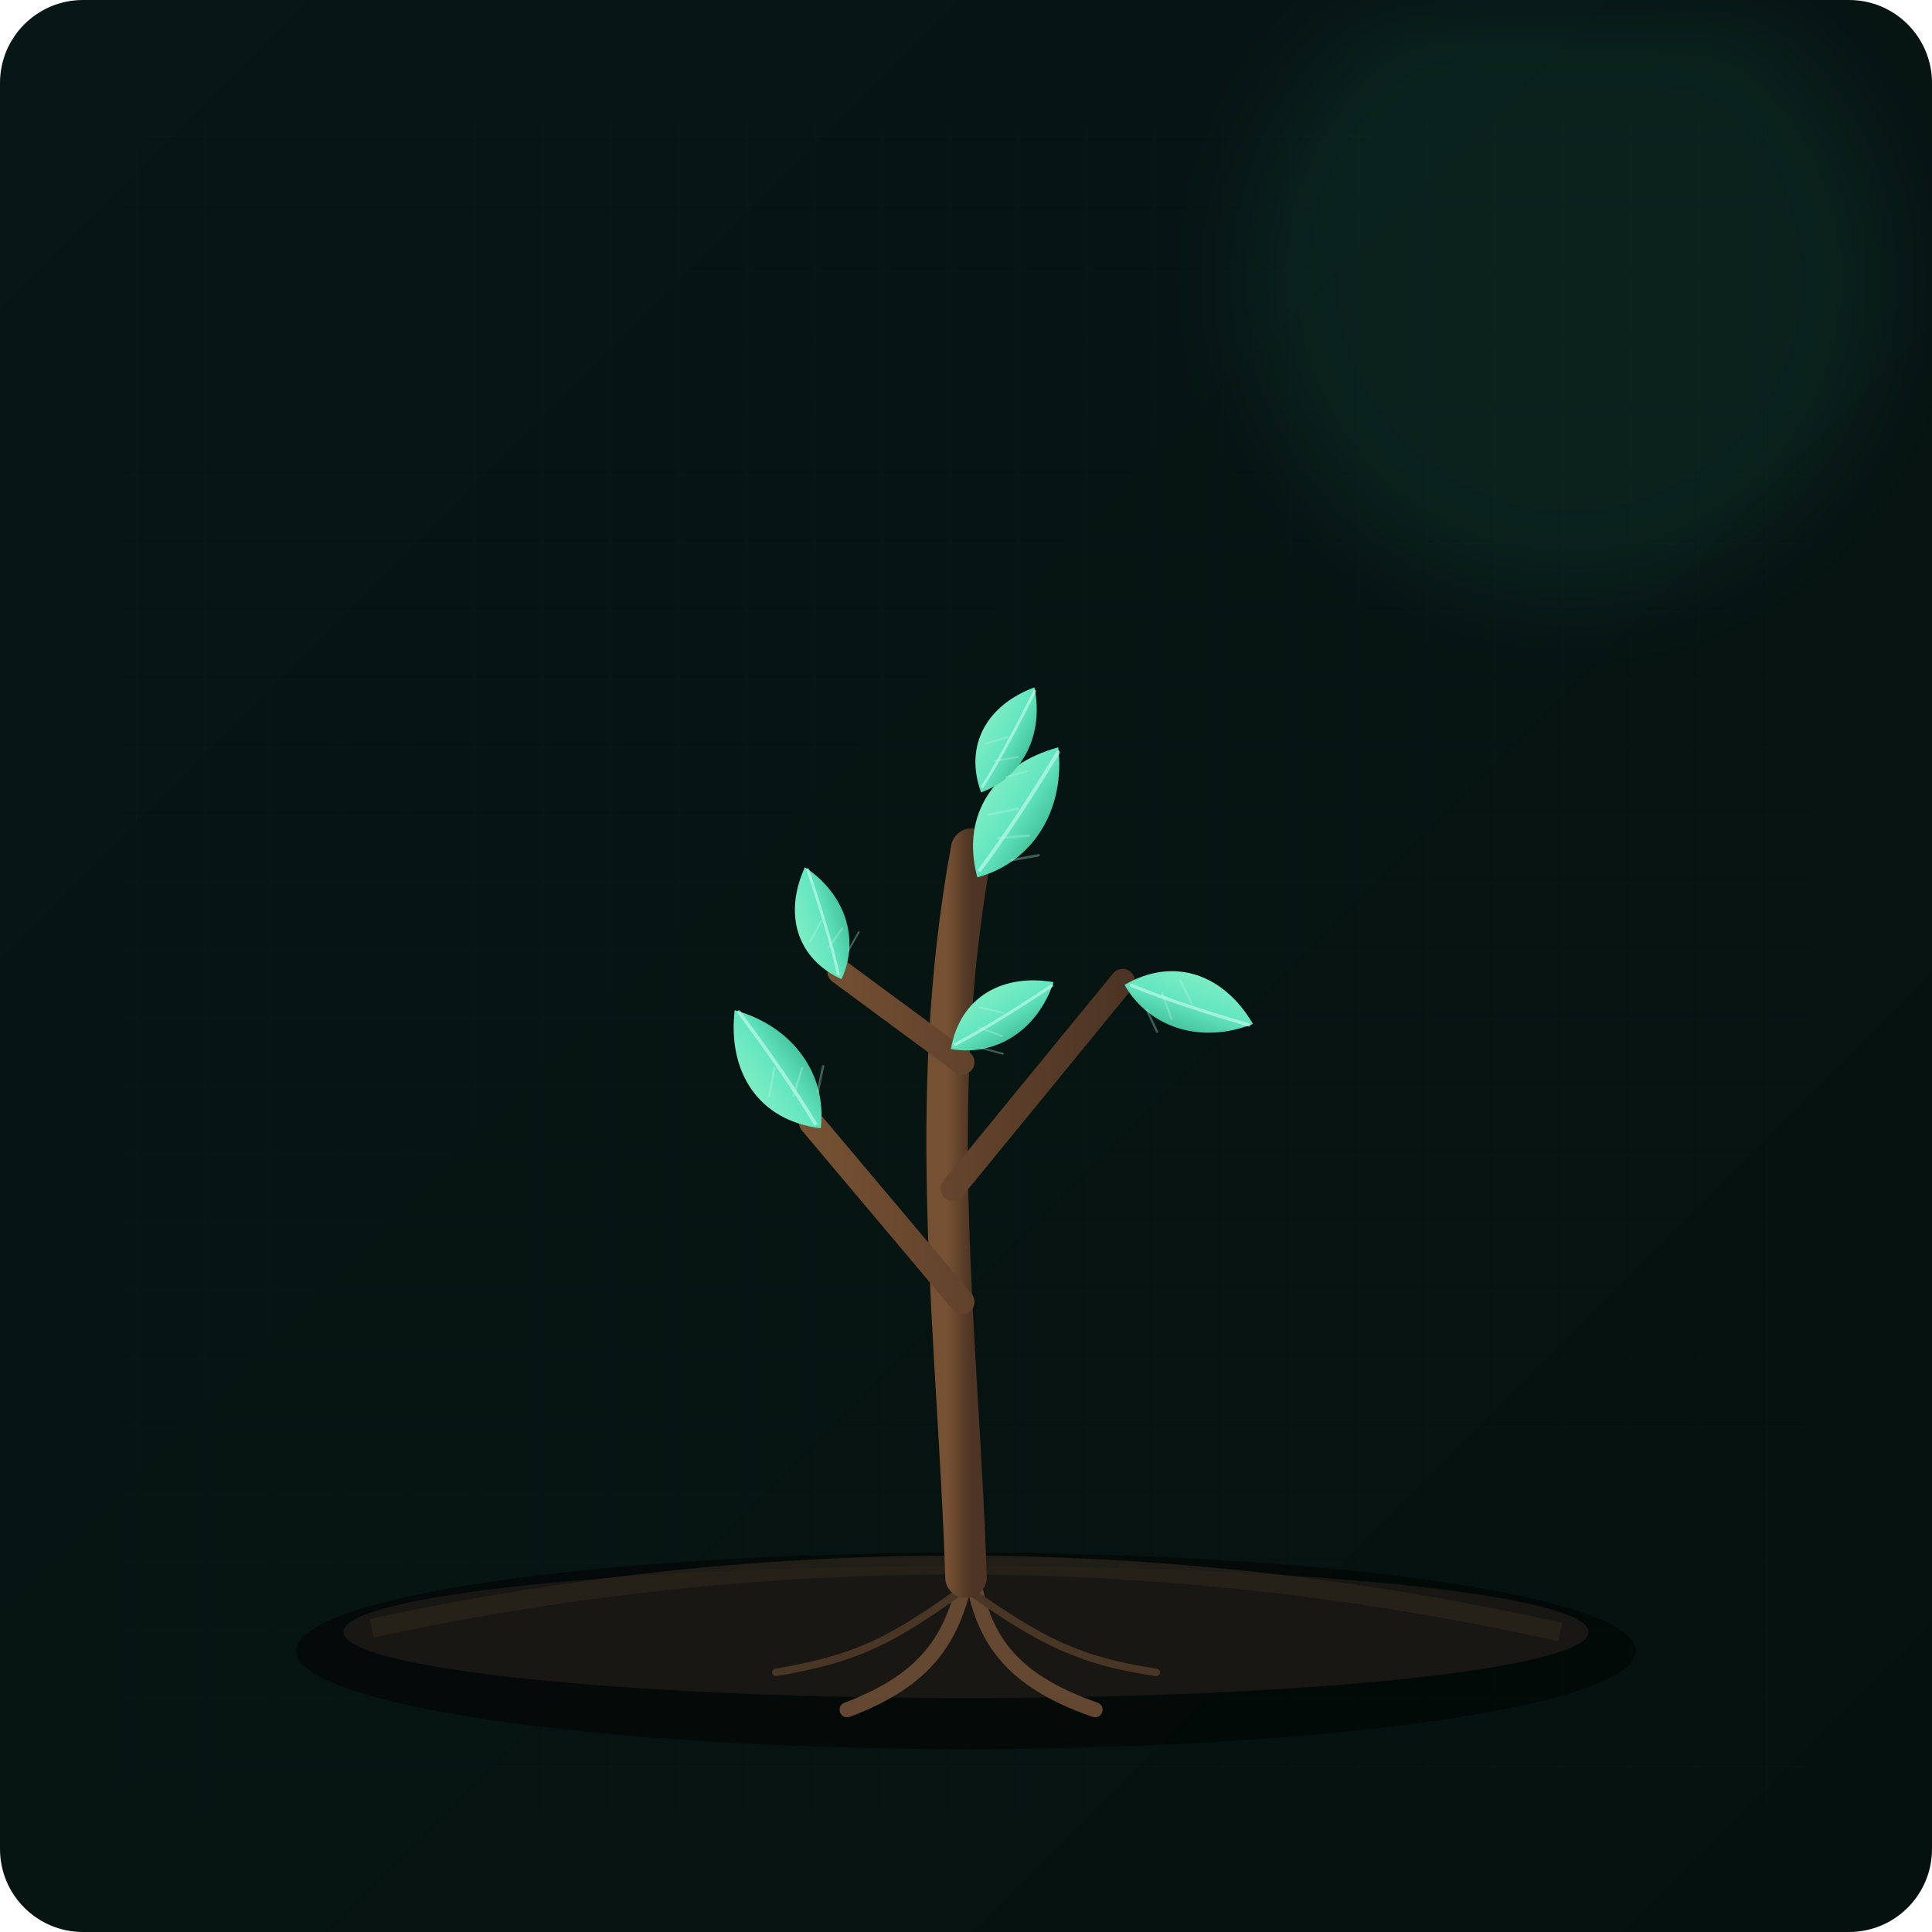
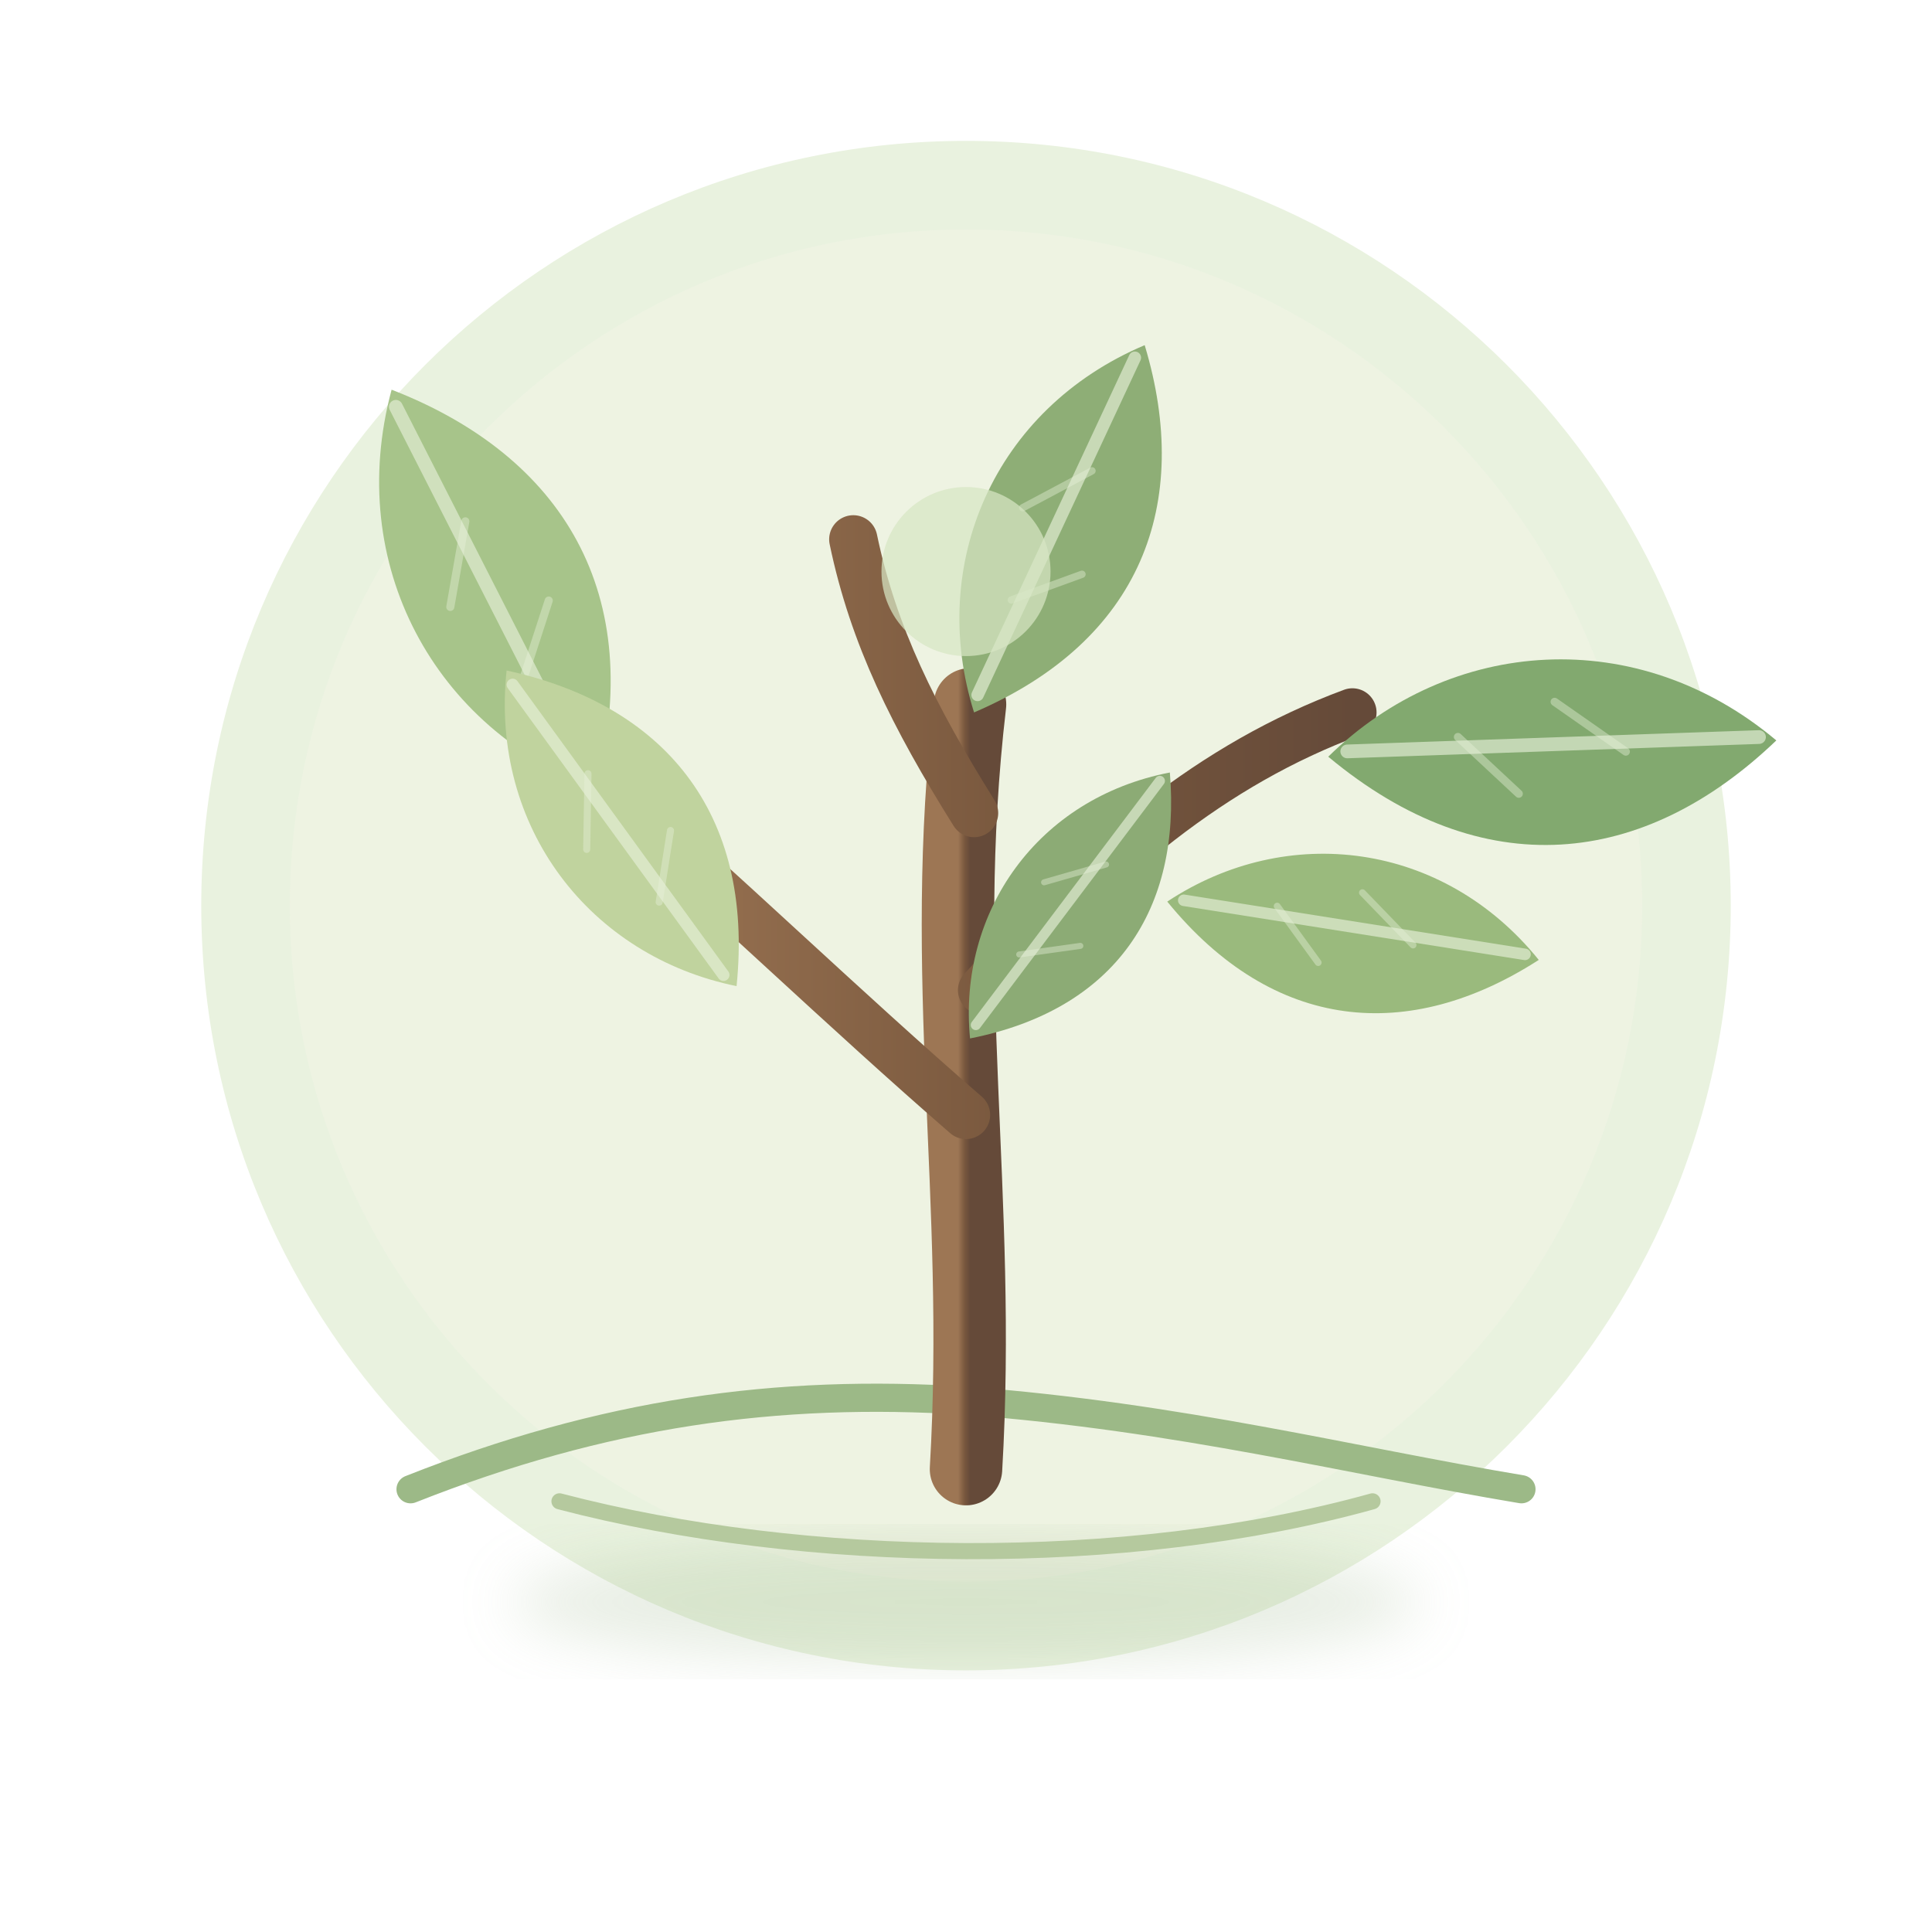
- <svg xmlns="http://www.w3.org/2000/svg" width="1024" height="1024" viewBox="0 0 1024 1024">
+ <svg xmlns="http://www.w3.org/2000/svg" width="480" height="480" viewBox="0 0 480 480" fill="none">
  <defs>
-     <linearGradient id="xbg" x1="0" y1="0" x2="1" y2="1">
-       <stop stop-color="#071715" />
-       <stop offset="1" stop-color="#05110F" />
+     <radialGradient id="halo" cx="0" cy="0" r="1" gradientTransform="translate(236 194) rotate(90) scale(210)">
+       <stop stop-color="#f8f5e9" />
+       <stop offset="1" stop-color="#e9f2df" />
+     </radialGradient>
+     <linearGradient id="wood" x1="0" y1="0" x2="1" y2="0">
+       <stop stop-color="#9d7654" />
+       <stop offset=".55" stop-color="#79583e" />
+       <stop offset="1" stop-color="#654a39" />
    </linearGradient>
-     <linearGradient id="xleaf" x1="0" y1="0" x2="1" y2="1">
-       <stop stop-color="#9AF4CC" />
-       <stop offset=".5" stop-color="#63E6BE" />
-       <stop offset="1" stop-color="#1E9B72" />
+     <linearGradient id="pot" x1="0" y1="0" x2="1" y2="1">
+       <stop stop-color="#e5a77e" />
+       <stop offset="1" stop-color="#c87f62" />
    </linearGradient>
-     <linearGradient id="xleafDark" x1="0" y1="1" x2="1" y2="0">
-       <stop stop-color="#106B53" />
-       <stop offset="1" stop-color="#38C99E" />
-     </linearGradient>
-     <linearGradient id="xwood" x1="0" y1="0" x2="1" y2="0">
-       <stop stop-color="#765133" />
-       <stop offset="1" stop-color="#4D3424" />
-     </linearGradient>
-     <linearGradient id="xgold" x1="0" y1="0" x2="1" y2="1">
-       <stop stop-color="#FFE99A" />
-       <stop offset="1" stop-color="#D89A2B" />
-     </linearGradient>
-     <linearGradient id="xring" x1="0" y1="0" x2="1" y2="1">
-       <stop stop-color="#63E6BE" />
-       <stop offset="1" stop-color="#0C8E70" />
-     </linearGradient>
-     <filter id="xshadow" x="-30%" y="-30%" width="160%" height="170%">
-       <feDropShadow dx="0" dy="10" stdDeviation="13" flood-color="#000" flood-opacity=".30" />
+     <filter id="soft">
+       <feGaussianBlur stdDeviation="7" />
    </filter>
-     <filter id="xglow" x="-80%" y="-80%" width="260%" height="260%">
-       <feGaussianBlur stdDeviation="22" />
-     </filter>
-     <pattern id="xgrid" width="36" height="36" patternUnits="userSpaceOnUse">
-       <path d="M36 0H0V36" fill="none" stroke="#173B34" stroke-width="1" opacity=".42" />
-     </pattern>
  </defs>
-   <rect width="1024" height="1024" rx="44" fill="url(#xbg)" />
-   <rect x="64" y="64" width="896" height="896" rx="36" fill="url(#xgrid)" opacity=".13" />
-   <circle cx="832" cy="148" r="170" fill="#34D9A3" opacity=".07" filter="url(#xglow)" />
-   <g transform="translate(0 10)">
-     <ellipse cx="512" cy="865" rx="355" ry="52" fill="#020706" opacity=".75" />
-     <ellipse cx="512" cy="855" rx="330" ry="35" fill="#181714" />
-     <path d="M197 853 Q 512 785 827 855" fill="none" stroke="#2A241B" stroke-width="10" opacity=".75" />
-     <g opacity=".95">
-       <path d="M512 826 C 504.8 857.5, 492.2 880.0, 449.0 896.2" fill="none" stroke="#694A32" stroke-width="8" stroke-linecap="round" />
-       <path d="M515.6 826 C 521.0 856.6, 533.6 880.0, 580.4 896.2" fill="none" stroke="#694A32" stroke-width="8" stroke-linecap="round" />
-       <path d="M509.3 833.2 C 471.5 860.2, 453.5 869.2, 411.2 876.4" fill="none" stroke="#4D3826" stroke-width="4" stroke-linecap="round" />
-       <path d="M513.8 833.2 C 552.5 860.2, 571.4 870.1, 612.8 876.4" fill="none" stroke="#4D3826" stroke-width="4" stroke-linecap="round" />
-     </g>
-     <path d="M512 826 C508 700 490 575 515 440" stroke="url(#xwood)" stroke-width="22" fill="none" stroke-linecap="round" />
-     <path d="M510 680 L430 585 M505 620 L595 510 M510 553 L445 505" stroke="url(#xwood)" stroke-width="13" fill="none" stroke-linecap="round" />
-     <g transform="translate(435 588) rotate(-68) scale(0.62)">
-       <path d="M0 0 C -14 -52, 15 -92, 66 -106 C 72 -55, 45 -12, 0 0 Z" fill="url(#xleaf)" />
-       <path d="M2 -6 C 24 -35, 45 -68, 66 -102" fill="none" stroke="#D7FFF0" stroke-width="3" opacity=".55" stroke-linecap="round" />
-       <path d="M17 -32 L42 -34 M9 -51 L33 -56 M28 -14 L50 -18" fill="none" stroke="#C1F6E3" stroke-width="2" opacity=".32" stroke-linecap="round" />
-     </g>
-     <g transform="translate(596 512) rotate(75) scale(0.57)">
-       <path d="M0 0 C -14 -52, 15 -92, 66 -106 C 72 -55, 45 -12, 0 0 Z" fill="url(#xleaf)" />
-       <path d="M2 -6 C 24 -35, 45 -68, 66 -102" fill="none" stroke="#D7FFF0" stroke-width="3" opacity=".55" stroke-linecap="round" />
-       <path d="M17 -32 L42 -34 M9 -51 L33 -56 M28 -14 L50 -18" fill="none" stroke="#C1F6E3" stroke-width="2" opacity=".32" stroke-linecap="round" />
-     </g>
-     <g transform="translate(446 509) rotate(-50) scale(0.5)">
-       <path d="M0 0 C -14 -52, 15 -92, 66 -106 C 72 -55, 45 -12, 0 0 Z" fill="url(#xleaf)" />
-       <path d="M2 -6 C 24 -35, 45 -68, 66 -102" fill="none" stroke="#D7FFF0" stroke-width="3" opacity=".55" stroke-linecap="round" />
-       <path d="M17 -32 L42 -34 M9 -51 L33 -56 M28 -14 L50 -18" fill="none" stroke="#C1F6E3" stroke-width="2" opacity=".32" stroke-linecap="round" />
-     </g>
-     <g transform="translate(518 455) rotate(0) scale(0.65)">
-       <path d="M0 0 C -14 -52, 15 -92, 66 -106 C 72 -55, 45 -12, 0 0 Z" fill="url(#xleaf)" />
-       <path d="M2 -6 C 24 -35, 45 -68, 66 -102" fill="none" stroke="#D7FFF0" stroke-width="3" opacity=".55" stroke-linecap="round" />
-       <path d="M17 -32 L42 -34 M9 -51 L33 -56 M28 -14 L50 -18" fill="none" stroke="#C1F6E3" stroke-width="2" opacity=".32" stroke-linecap="round" />
-     </g>
-     <g transform="translate(504 546) rotate(25) scale(0.52)">
-       <path d="M0 0 C -14 -52, 15 -92, 66 -106 C 72 -55, 45 -12, 0 0 Z" fill="url(#xleaf)" />
-       <path d="M2 -6 C 24 -35, 45 -68, 66 -102" fill="none" stroke="#D7FFF0" stroke-width="3" opacity=".55" stroke-linecap="round" />
-       <path d="M17 -32 L42 -34 M9 -51 L33 -56 M28 -14 L50 -18" fill="none" stroke="#C1F6E3" stroke-width="2" opacity=".32" stroke-linecap="round" />
-     </g>
-     <g transform="translate(520 410) rotate(-5) scale(0.5)">
-       <path d="M0 0 C -14 -52, 15 -92, 66 -106 C 72 -55, 45 -12, 0 0 Z" fill="url(#xleaf)" />
-       <path d="M2 -6 C 24 -35, 45 -68, 66 -102" fill="none" stroke="#D7FFF0" stroke-width="3" opacity=".55" stroke-linecap="round" />
-       <path d="M17 -32 L42 -34 M9 -51 L33 -56 M28 -14 L50 -18" fill="none" stroke="#C1F6E3" stroke-width="2" opacity=".32" stroke-linecap="round" />
-     </g>
+   <circle cx="240" cy="225" r="190" fill="url(#halo)" />
+   <circle cx="240" cy="225" r="168" fill="#f7f5e9" opacity=".34" />
+   <ellipse cx="240" cy="398" rx="113" ry="16" fill="#9bb58b" opacity=".23" filter="url(#soft)" />
+   <path d="M102 370c48-19 91-25 138-22 53 4 96 15 138 22" stroke="#9cb987" stroke-width="7" stroke-linecap="round" fill="none" />
+   <path d="M139 373c61 16 141 17 202 0" stroke="#b5c99e" stroke-width="4" stroke-linecap="round" fill="none" />
+   <path d="M240 365c4-68-7-122 1-190" stroke="url(#wood)" stroke-width="18" stroke-linecap="round" />
+   <path d="M240 277c-30-26-61-56-91-82m95 51c30-33 57-56 92-69m-94 25c-15-24-25-44-30-68" fill="none" stroke="url(#wood)" stroke-width="12" stroke-linecap="round" />
+   <g transform="translate(148 196) rotate(-59) scale(1.55)">
+     <path d="M0 0C-5-27 10-53 38-61c5 29-7 52-38 61Z" fill="#a7c48a" />
+     <path d="M1-3 36-59" stroke="#e7f0d9" stroke-width="2.2" opacity=".65" stroke-linecap="round" />
+     <path d="m9-19 13-3m-9-13 13-5" stroke="#e7f0d9" stroke-width="1.3" opacity=".42" stroke-linecap="round" />
  </g>
+   <g transform="translate(242 177) rotate(-7) scale(1.4)">
+     <path d="M0 0C-5-27 10-53 38-61c5 29-7 52-38 61Z" fill="#8eae76" />
+     <path d="M1-3 36-59" stroke="#e7f0d9" stroke-width="2.2" opacity=".65" stroke-linecap="round" />
+     <path d="m9-19 13-3m-9-13 13-5" stroke="#e7f0d9" stroke-width="1.3" opacity=".42" stroke-linecap="round" />
+   </g>
+   <g transform="translate(330 188) rotate(56) scale(1.55)">
+     <path d="M0 0C-5-27 10-53 38-61c5 29-7 52-38 61Z" fill="#82a96f" />
+     <path d="M1-3 36-59" stroke="#e7f0d9" stroke-width="2.2" opacity=".65" stroke-linecap="round" />
+     <path d="m9-19 13-3m-9-13 13-5" stroke="#e7f0d9" stroke-width="1.3" opacity=".42" stroke-linecap="round" />
+   </g>
+   <g transform="translate(183 245) rotate(-68) scale(1.35)">
+     <path d="M0 0C-5-27 10-53 38-61c5 29-7 52-38 61Z" fill="#c0d39e" />
+     <path d="M1-3 36-59" stroke="#e7f0d9" stroke-width="2.2" opacity=".65" stroke-linecap="round" />
+     <path d="m9-19 13-3m-9-13 13-5" stroke="#e7f0d9" stroke-width="1.3" opacity=".42" stroke-linecap="round" />
+   </g>
+   <g transform="translate(290 224) rotate(67) scale(1.3)">
+     <path d="M0 0C-5-27 10-53 38-61c5 29-7 52-38 61Z" fill="#9aba7d" />
+     <path d="M1-3 36-59" stroke="#e7f0d9" stroke-width="2.2" opacity=".65" stroke-linecap="round" />
+     <path d="m9-19 13-3m-9-13 13-5" stroke="#e7f0d9" stroke-width="1.3" opacity=".42" stroke-linecap="round" />
+   </g>
+   <g transform="translate(241 258) rotate(5) scale(1.15)">
+     <path d="M0 0C-5-27 10-53 38-61c5 29-7 52-38 61Z" fill="#8cab75" />
+     <path d="M1-3 36-59" stroke="#e7f0d9" stroke-width="2.2" opacity=".65" stroke-linecap="round" />
+     <path d="m9-19 13-3m-9-13 13-5" stroke="#e7f0d9" stroke-width="1.3" opacity=".42" stroke-linecap="round" />
+   </g>
+   <circle cx="240" cy="142" r="21" fill="#d7e6c3" opacity=".72" />
</svg>
